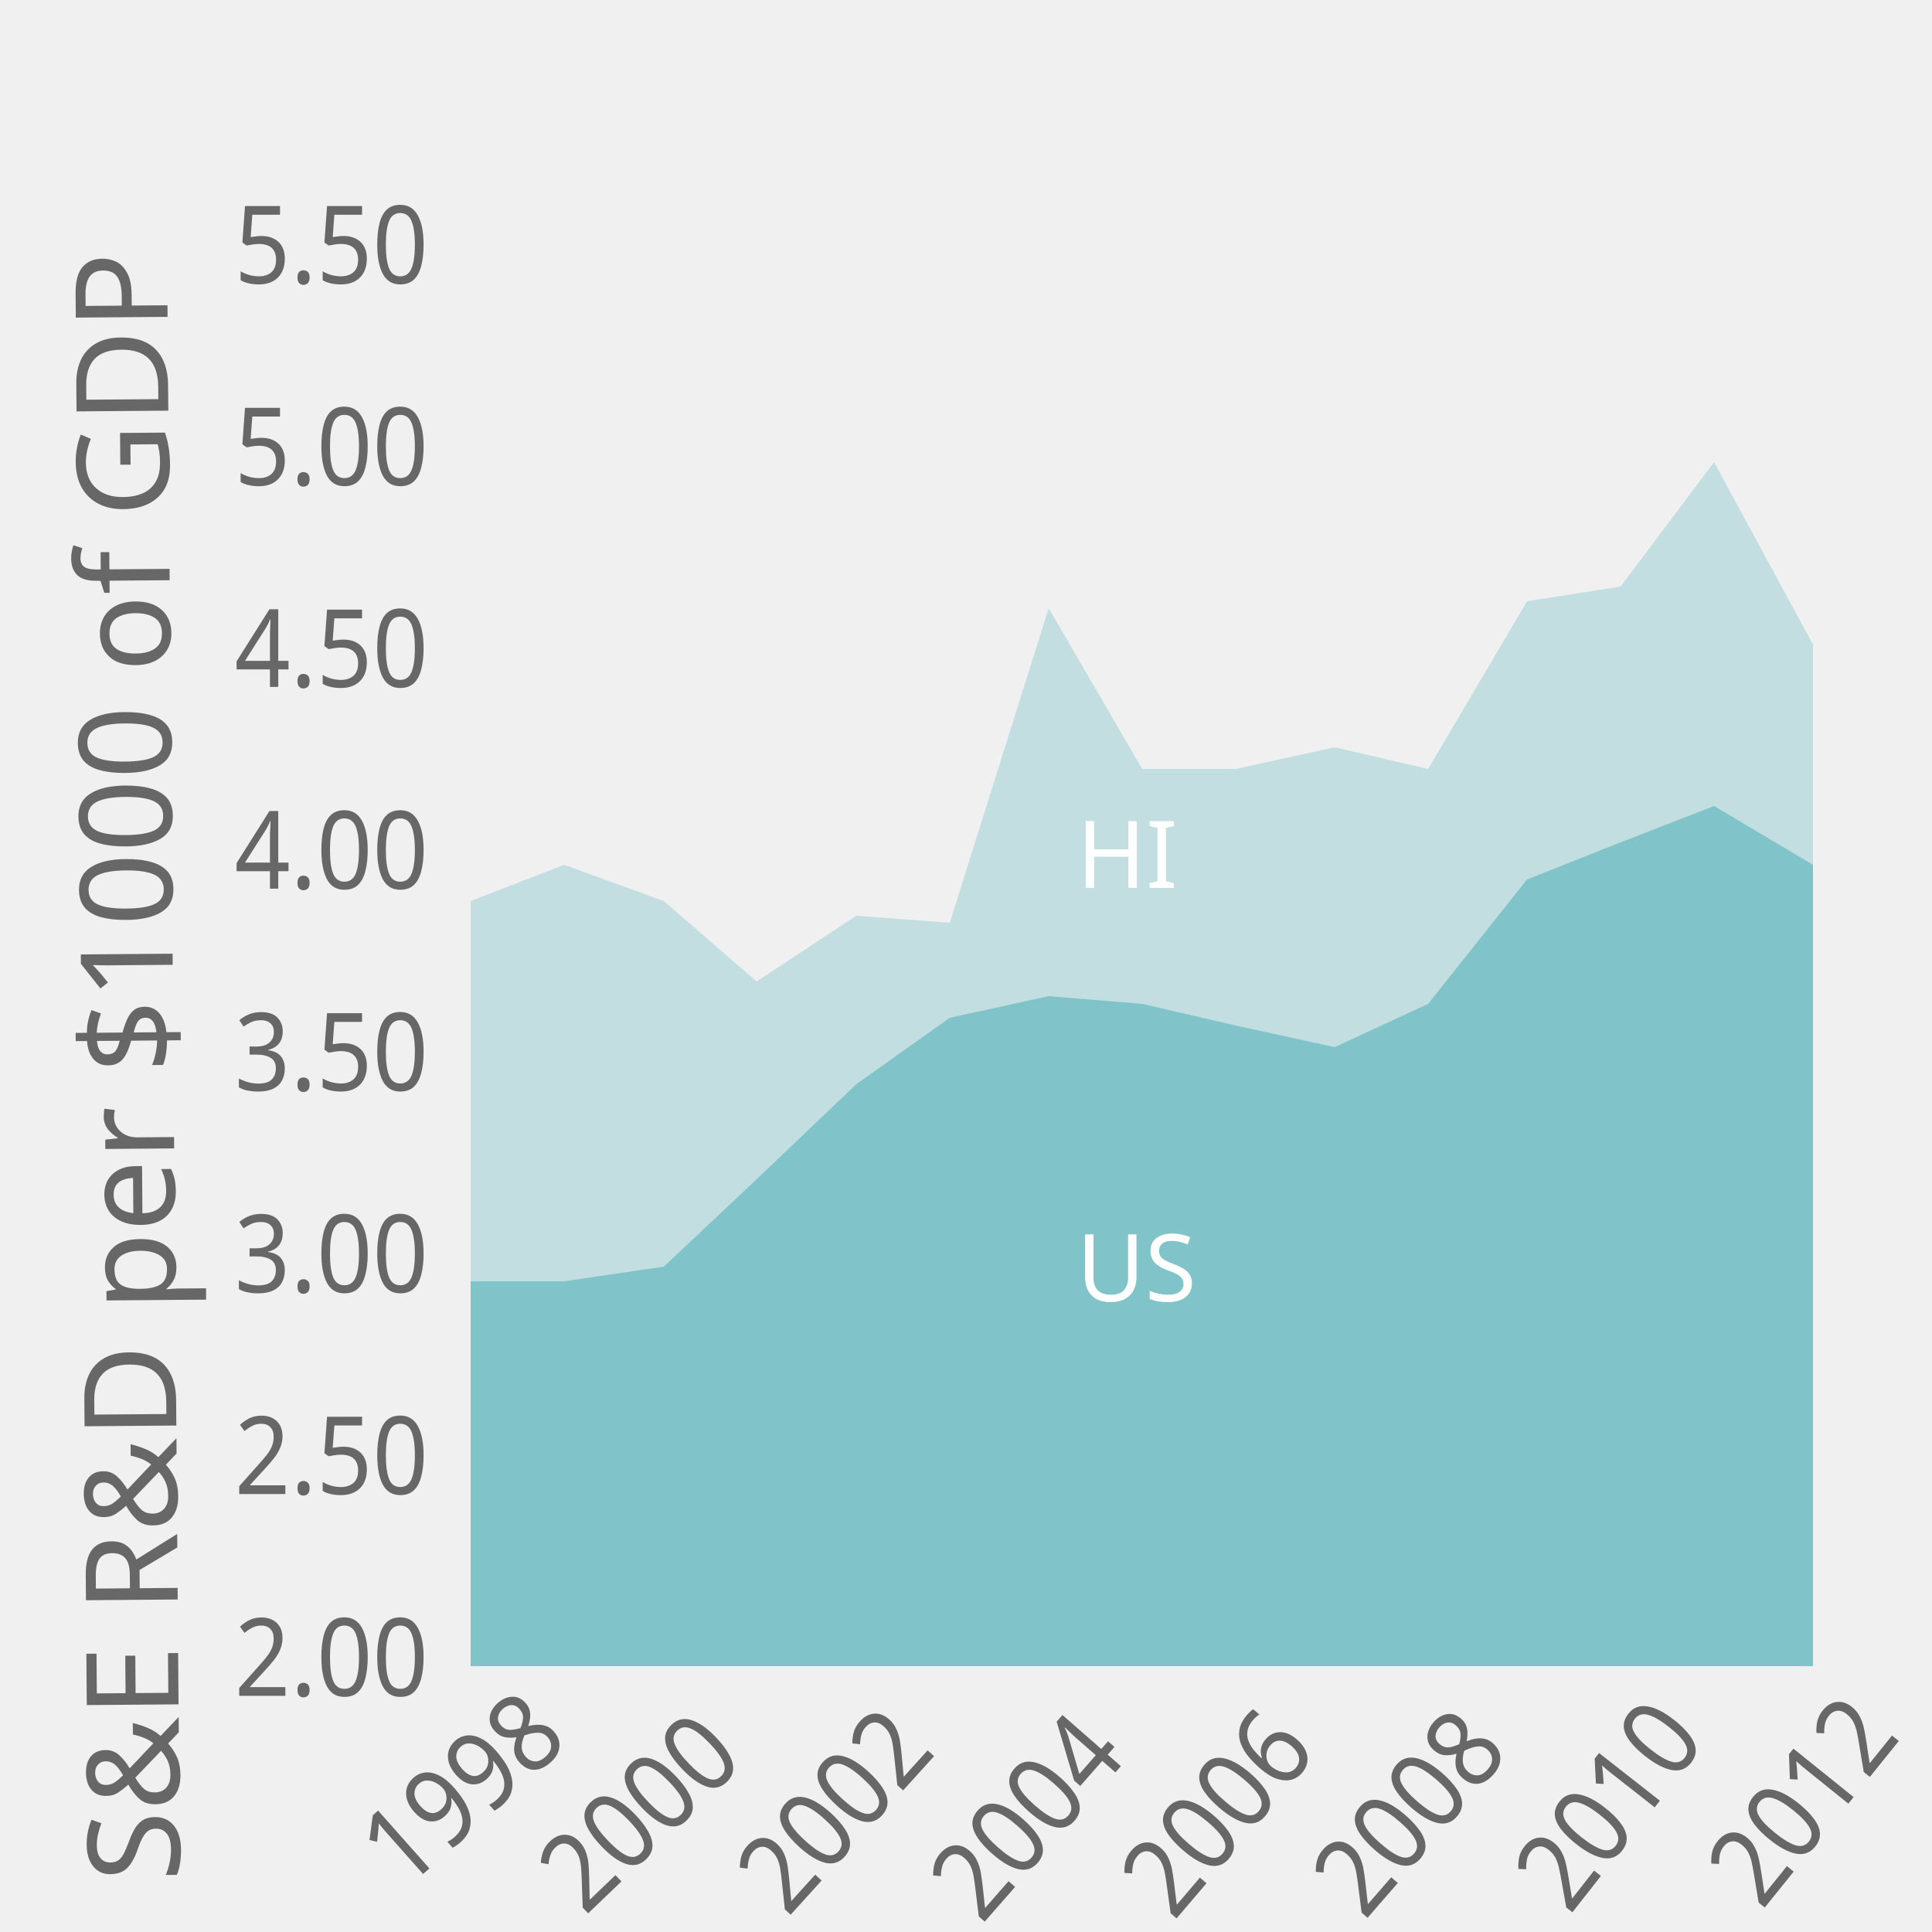
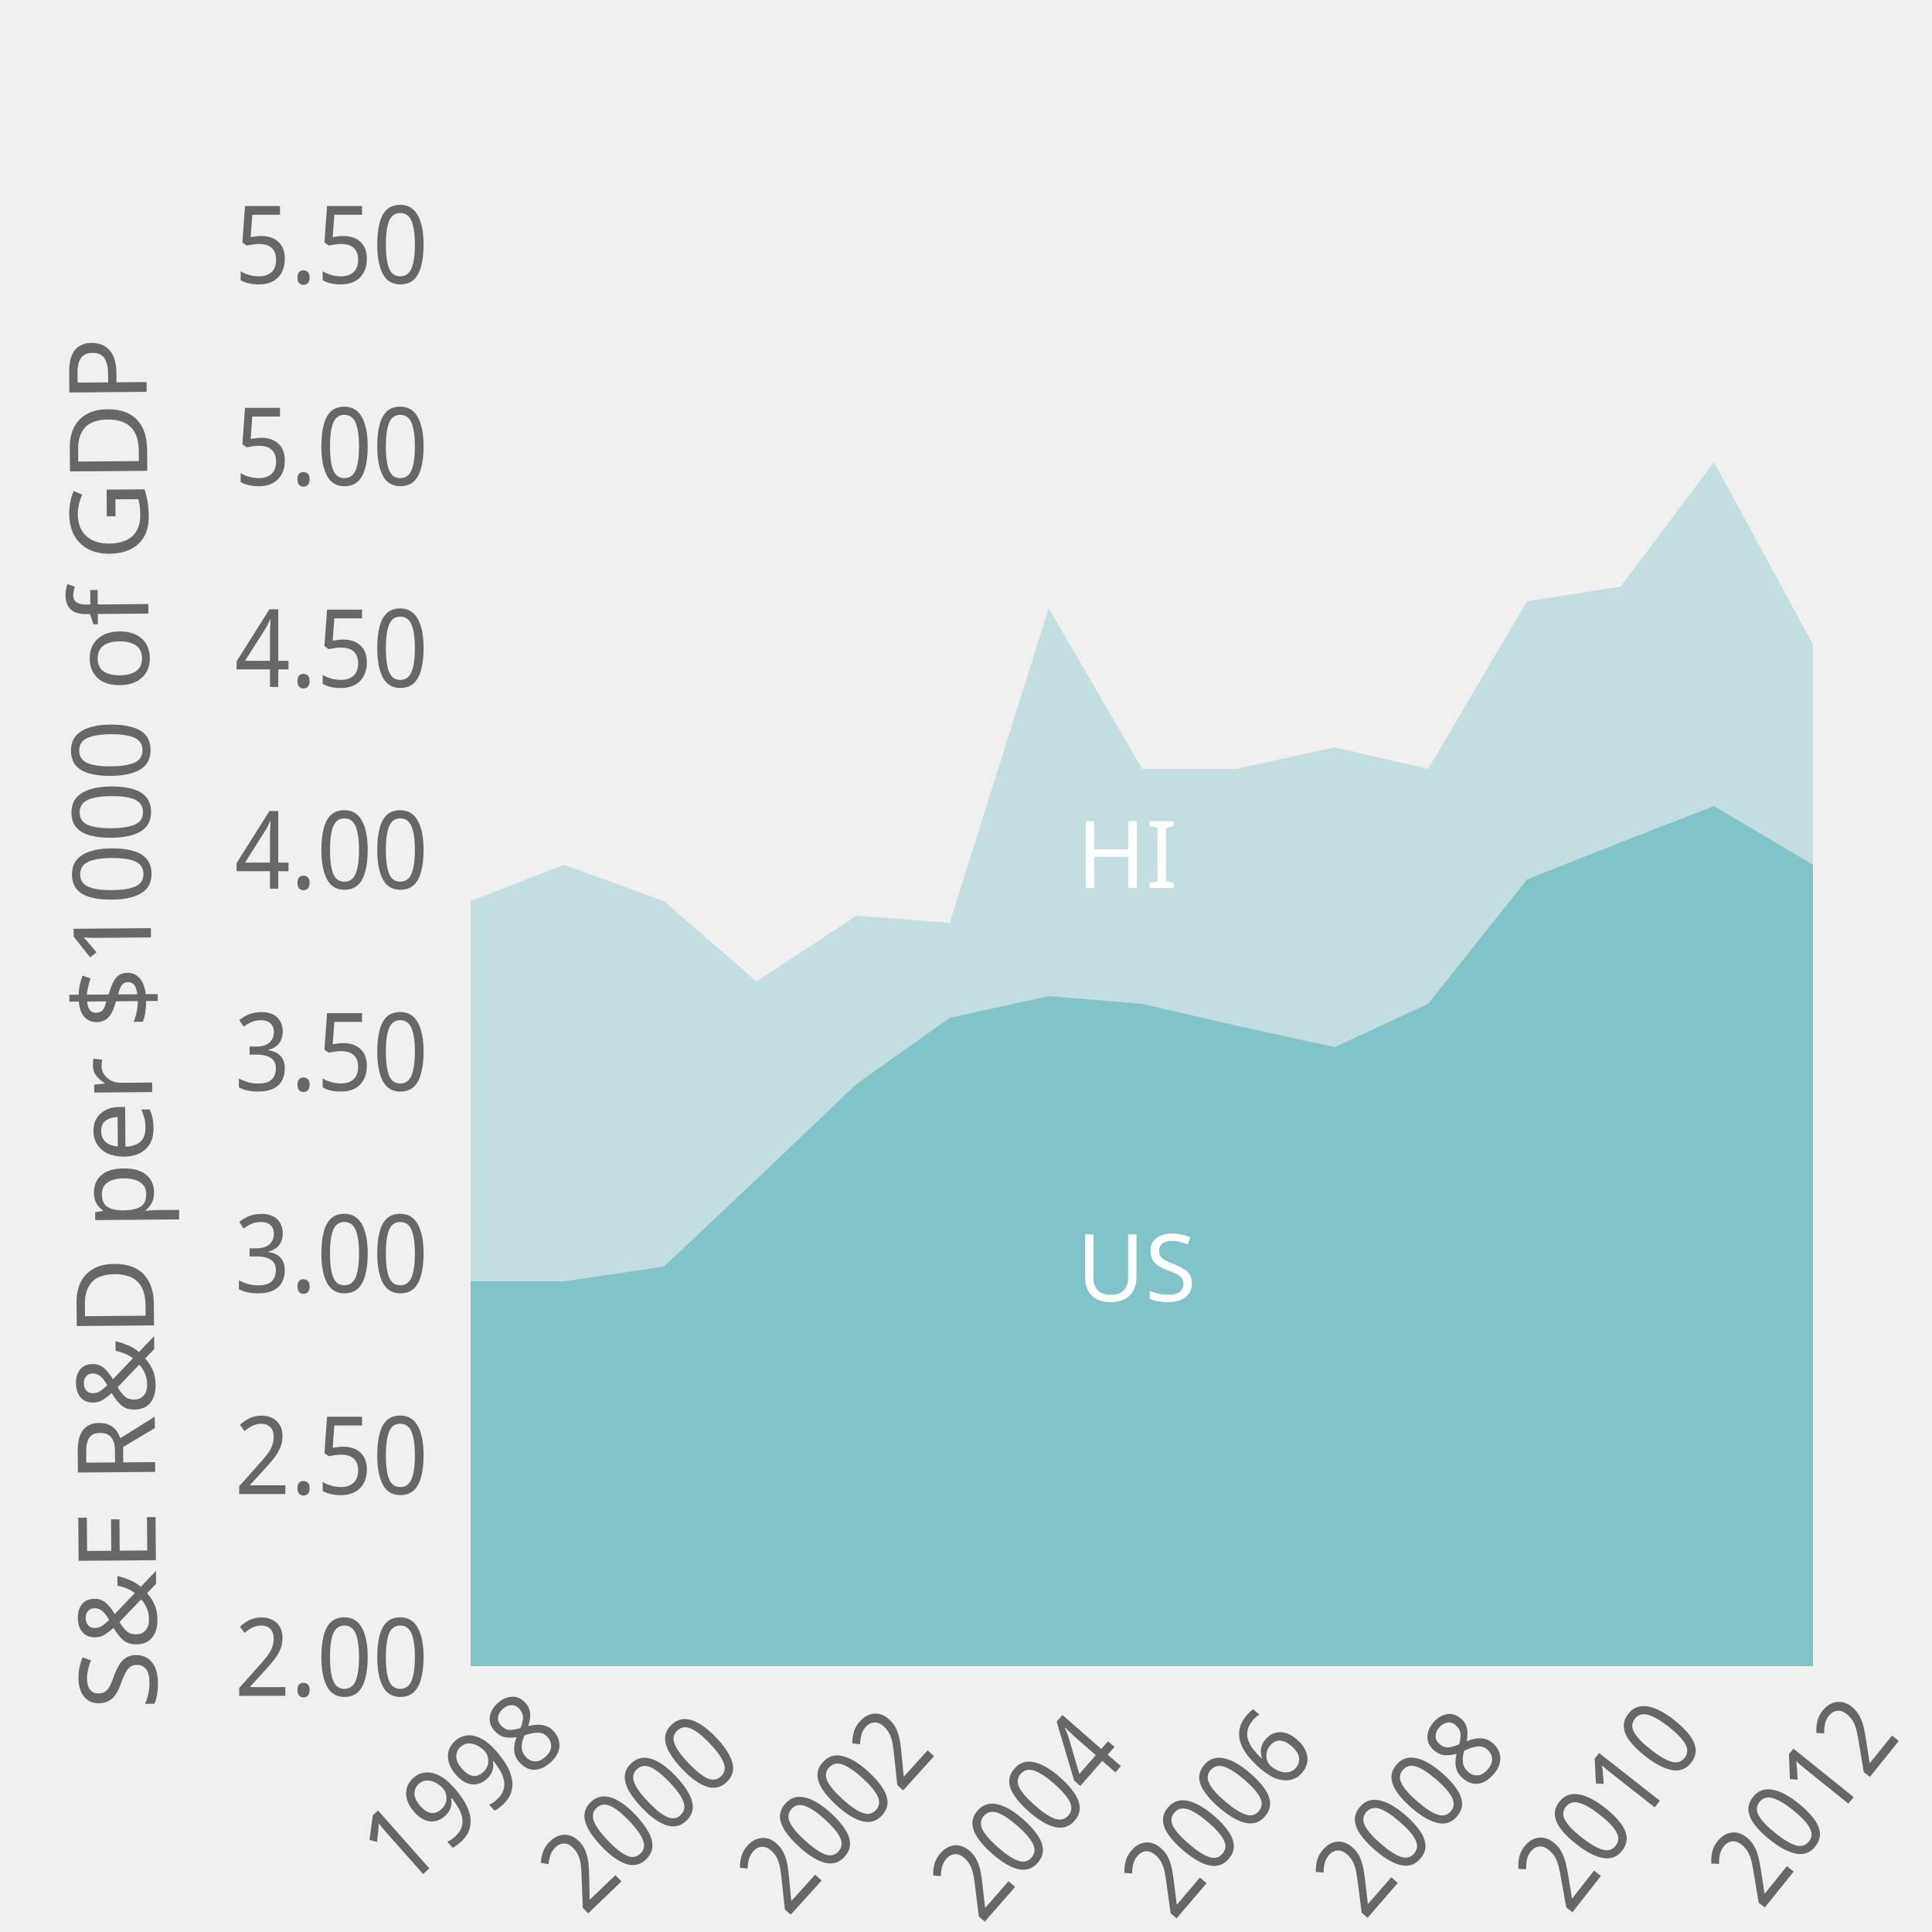
<svg xmlns="http://www.w3.org/2000/svg" xmlns:xlink="http://www.w3.org/1999/xlink" version="1.1" id="Layer_1" x="0px" y="0px" viewBox="0 0 250 250" style="enable-background:new 0 0 250 250;" xml:space="preserve">
  <style type="text/css">
	.st0{opacity:0.4;clip-path:url(#SVGID_2_);fill:#80C4C9;}
	.st1{fill:#80C4C9;}
	.st2{fill:#676767;}
	.st3{font-family:'Montserrat-Regular';}
	.st4{font-size:14px;}
	.st5{fill:none;}
	.st6{fill:#FFFFFF;}
	.st7{font-family:'Gotham-Bold';}
	.st8{font-size:12.09px;}
- 	.st9{font-size:16.626px;}
</style>
  <g>
    <g>
      <g>
        <defs>
          <rect id="SVGID_1_" x="60.9" y="32.8" width="173.7" height="182.8" />
        </defs>
        <clipPath id="SVGID_2_">
          <use xlink:href="#SVGID_1_" style="overflow:visible;" />
        </clipPath>
        <polygon class="st0" points="60.9,116.6 73,111.9 85.9,116.6 97.9,127 110.8,118.5 122.9,119.4 135.7,78.7 147.8,99.5      159.9,99.5 172.7,96.7 184.8,99.5 197.6,77.8 209.7,75.9 221.8,59.8 234.6,83.4 234.6,215.6 60.9,215.6    " />
      </g>
      <polygon class="st1" points="60.9,165.8 73,165.8 85.9,163.9 97.9,152.6 110.8,140.3 122.9,131.7 135.7,128.9 147.8,129.9     159.9,132.7 172.7,135.5 184.8,129.9 197.6,113.8 209.7,109 221.8,104.3 234.6,111.9 234.6,215.6 60.9,215.6   " />
      <g>
        <text transform="matrix(0.9029 0 0 1 30.3486 219.4395)" class="st2 st3 st4">2.00 </text>
      </g>
      <g>
        <text transform="matrix(0.9029 0 0 1 30.3486 193.3271)" class="st2 st3 st4">2.50 </text>
      </g>
      <g>
        <text transform="matrix(0.9029 0 0 1 30.3486 167.2178)" class="st2 st3 st4">3.00 </text>
      </g>
      <g>
        <text transform="matrix(0.9029 0 0 1 30.3486 141.1074)" class="st2 st3 st4">3.50 </text>
      </g>
      <g>
        <text transform="matrix(0.9029 0 0 1 30.3486 114.9956)" class="st2 st3 st4">4.00 </text>
      </g>
      <g>
        <text transform="matrix(0.9029 0 0 1 30.3486 88.8862)" class="st2 st3 st4">4.50 </text>
      </g>
      <g>
        <text transform="matrix(0.9029 0 0 1 30.3486 62.7749)" class="st2 st3 st4">5.00 </text>
      </g>
      <g>
        <text transform="matrix(0.9029 0 0 1 30.3486 36.6616)" class="st2 st3 st4">5.50 </text>
      </g>
      <g>
        <g>
          <text transform="matrix(0.6756 -0.599 0.6634 0.7483 52.2039 244.7481)" class="st2 st3 st4">1998 </text>
        </g>
      </g>
      <g>
        <g>
          <text transform="matrix(0.6518 -0.6247 0.6919 0.722 75.669 248.0041)" class="st2 st3 st4">2000 </text>
        </g>
      </g>
      <g>
        <g>
          <text transform="matrix(0.6057 -0.6696 0.7416 0.6708 101.908 248.2107)" class="st2 st3 st4">2002 </text>
        </g>
      </g>
      <g>
        <g>
          <text transform="matrix(0.5949 -0.6792 0.7523 0.6588 127.0223 249.1132)" class="st2 st3 st4">2004 </text>
        </g>
      </g>
      <g>
        <g>
          <text transform="matrix(0.5858 -0.6871 0.761 0.6488 151.8562 248.6951)" class="st2 st3 st4">2006 </text>
        </g>
      </g>
      <g>
        <g>
          <text transform="matrix(0.5918 -0.6819 0.7553 0.6554 176.5672 248.6205)" class="st2 st3 st4">2008 </text>
        </g>
      </g>
      <g>
        <g>
          <text transform="matrix(0.5572 -0.7105 0.7869 0.6171 203.0979 247.9224)" class="st2 st3 st4">2010 </text>
        </g>
      </g>
      <g>
        <g>
          <text transform="matrix(0.5661 -0.7034 0.779 0.627 227.9795 247.305)" class="st2 st3 st4">2012 </text>
        </g>
      </g>
    </g>
    <g>
      <rect x="139.3" y="159.5" class="st5" width="37.2" height="29.5" />
      <text transform="matrix(1 0 0 1 139.3213 168.3682)" class="st6 st7 st8">US</text>
    </g>
    <g>
      <rect x="139.3" y="106.1" class="st5" width="37.2" height="29.5" />
      <text transform="matrix(1 0 0 1 139.3213 114.8936)" class="st6 st7 st8">HI</text>
    </g>
  </g>
  <g>
-     <rect x="10.4" y="0" transform="matrix(1 -5.799976e-03 5.799976e-03 1 -0.7058 0.1162)" class="st5" width="18.5" height="243.5" />
-     <text transform="matrix(-7.919911e-03 -1 1 -7.929990e-03 23.2853 243.4476)" class="st2 st7 st9">S&amp;E R&amp;D per $1000 of GDP</text>
+     <rect x="9.4" y="20.4" transform="matrix(1 -5.800047e-03 5.800047e-03 1 -0.7004 0.1099)" class="st5" width="18.5" height="200.8" />
+     <text transform="matrix(-7.919911e-03 -1 1 -7.929990e-03 20.3247 221.1804)" class="st2 st3 st4">S&amp;E R&amp;D per $1000 of GDP</text>
  </g>
</svg>
